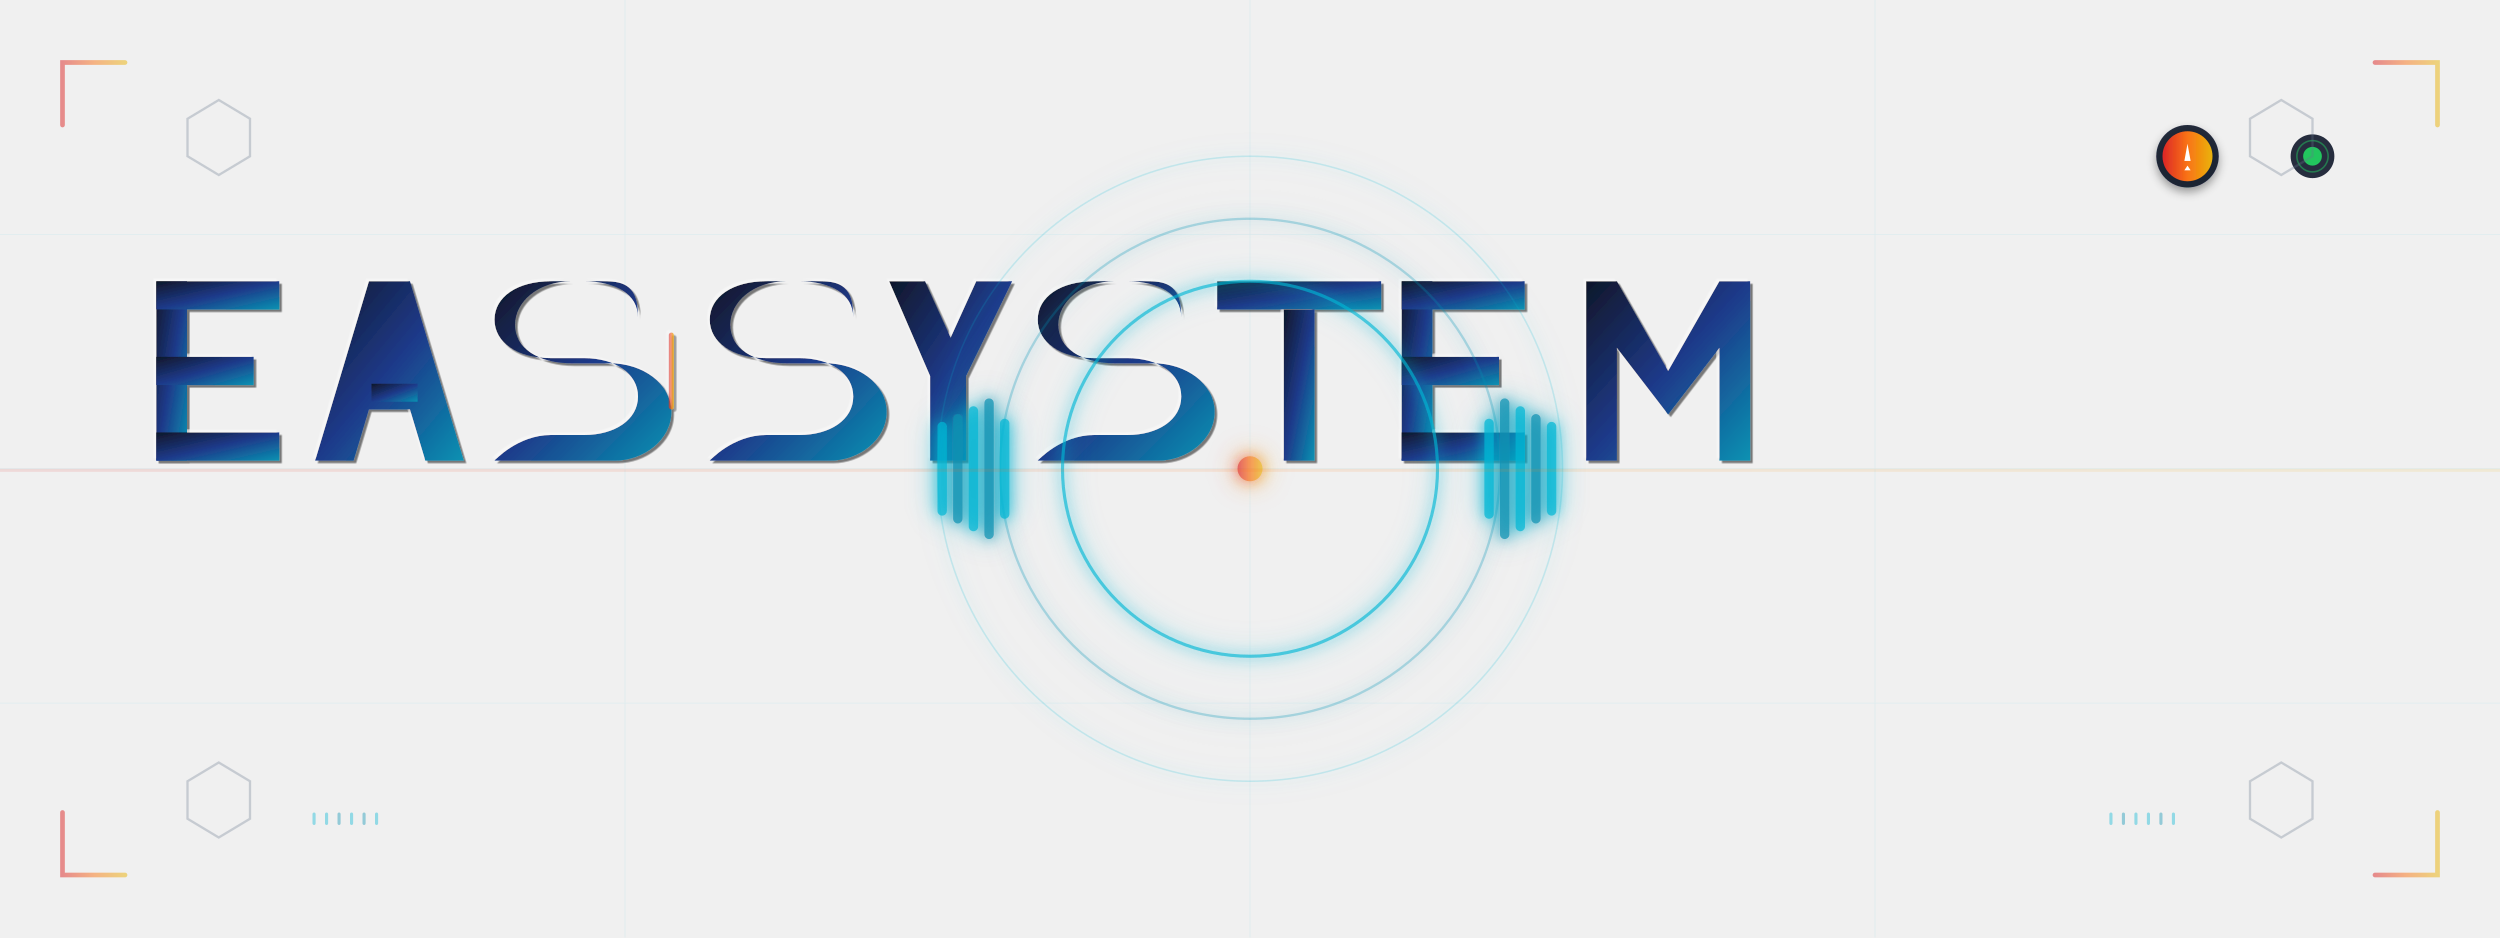
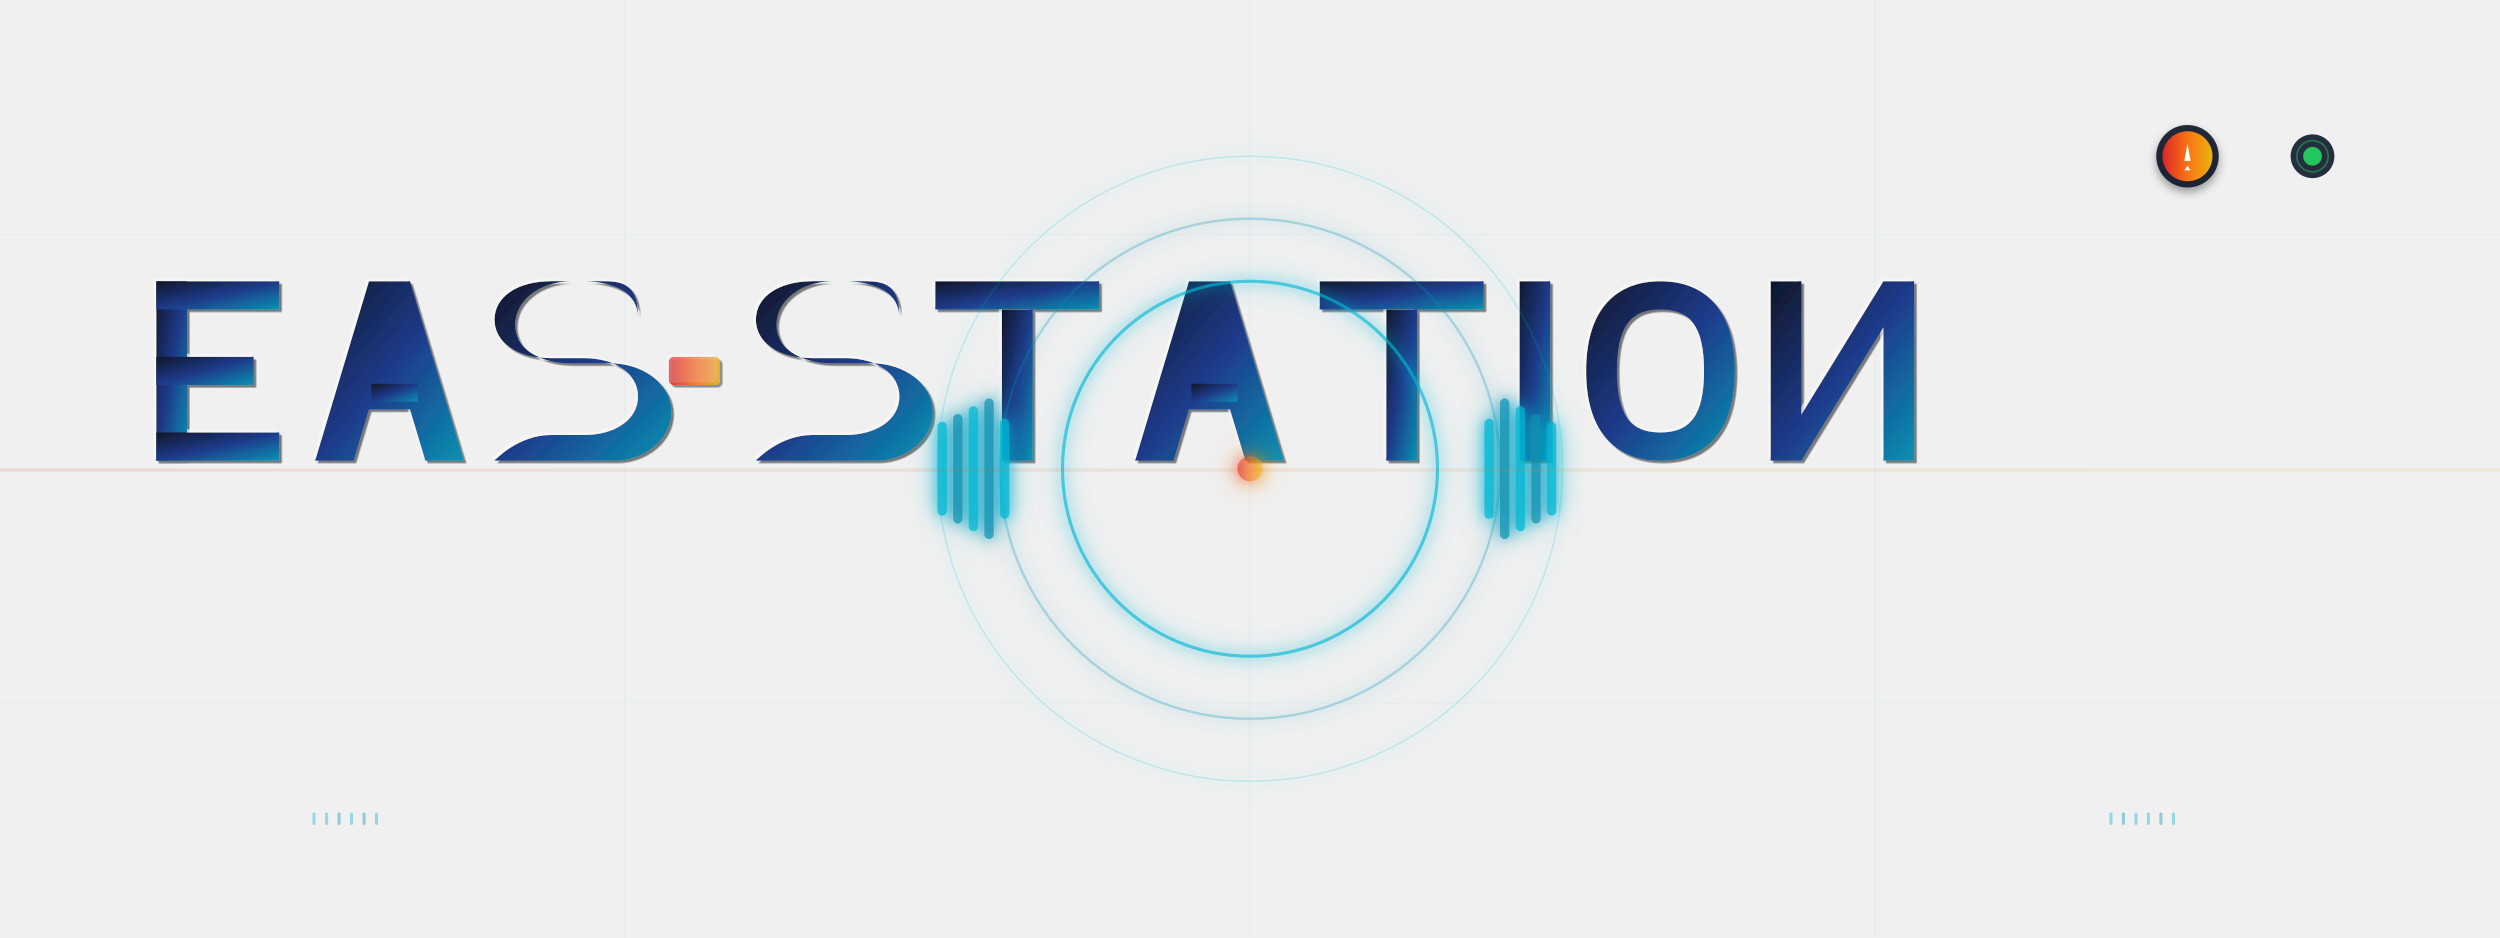
- <svg xmlns="http://www.w3.org/2000/svg" viewBox="0 0 1600 600" role="img" aria-label="EAS SYSTEM — Professional Wordmark">
+ <svg xmlns="http://www.w3.org/2000/svg" viewBox="0 0 1600 600" role="img" aria-label="EAS-STATION — Professional Wordmark">
  <defs>
    <linearGradient id="primaryGrad" x1="0%" y1="0%" x2="100%" y2="100%">
      <stop offset="0%" stop-color="#0f172a" />
      <stop offset="50%" stop-color="#1e3a8a" />
      <stop offset="100%" stop-color="#0891b2" />
    </linearGradient>
    <linearGradient id="accentGrad" x1="0%" y1="0%" x2="100%" y2="0%">
      <stop offset="0%" stop-color="#dc2626" />
      <stop offset="50%" stop-color="#f97316" />
      <stop offset="100%" stop-color="#eab308" />
    </linearGradient>
    <linearGradient id="metalGrad" x1="0" y1="0" x2="1" y2="1">
      <stop offset="0%" stop-color="#cbd5e1" />
      <stop offset="40%" stop-color="#94a3b8" />
      <stop offset="60%" stop-color="#64748b" />
      <stop offset="100%" stop-color="#475569" />
    </linearGradient>
    <radialGradient id="glowGrad" cx="50%" cy="50%" r="50%">
      <stop offset="0%" stop-color="#06b6d4" stop-opacity="0.6" />
      <stop offset="70%" stop-color="#0891b2" stop-opacity="0.2" />
      <stop offset="100%" stop-color="#0e7490" stop-opacity="0" />
    </radialGradient>
    <filter id="emboss" x="-50%" y="-50%" width="200%" height="200%">
      <feGaussianBlur in="SourceAlpha" stdDeviation="0" result="blur" />
      <feOffset in="blur" dx="-2" dy="-2" result="hlOff" />
      <feFlood flood-color="#ffffff" flood-opacity="0.4" result="hlColor" />
      <feComposite in="hlColor" in2="hlOff" operator="in" result="hl" />
      <feOffset in="blur" dx="2" dy="2" result="shOff" />
      <feFlood flood-color="#000000" flood-opacity="0.5" result="shColor" />
      <feComposite in="shColor" in2="shOff" operator="in" result="sh" />
      <feMerge>
        <feMergeNode in="sh" />
        <feMergeNode in="hl" />
        <feMergeNode in="SourceGraphic" />
      </feMerge>
    </filter>
    <filter id="glow" x="-100%" y="-100%" width="300%" height="300%">
      <feGaussianBlur in="SourceGraphic" stdDeviation="4" result="blur1" />
      <feGaussianBlur in="blur1" stdDeviation="8" result="blur2" />
      <feMerge>
        <feMergeNode in="blur2" />
        <feMergeNode in="blur1" />
        <feMergeNode in="SourceGraphic" />
      </feMerge>
    </filter>
    <filter id="depth" x="-50%" y="-50%" width="200%" height="200%">
      <feGaussianBlur in="SourceAlpha" stdDeviation="3" />
      <feOffset dx="0" dy="3" result="offsetblur" />
      <feComponentTransfer>
        <feFuncA type="linear" slope="0.4" />
      </feComponentTransfer>
      <feMerge>
        <feMergeNode />
        <feMergeNode in="SourceGraphic" />
      </feMerge>
    </filter>
  </defs>
  <g opacity="0.08" stroke="#06b6d4" stroke-width="0.5">
    <line x1="0" y1="150" x2="1600" y2="150" />
    <line x1="0" y1="300" x2="1600" y2="300" />
    <line x1="0" y1="450" x2="1600" y2="450" />
    <line x1="400" y1="0" x2="400" y2="600" />
    <line x1="800" y1="0" x2="800" y2="600" />
    <line x1="1200" y1="0" x2="1200" y2="600" />
  </g>
-   <g stroke="url(#accentGrad)" stroke-width="3" fill="none" opacity="0.5" stroke-linecap="round">
-     <path d="M 40,80 L 40,40 L 80,40" />
-     <path d="M 1520,40 L 1560,40 L 1560,80" />
-     <path d="M 1560,520 L 1560,560 L 1520,560" />
-     <path d="M 80,560 L 40,560 L 40,520" />
-   </g>
  <g transform="translate(100,180) scale(0.82)" filter="url(#emboss)">
    <g fill="url(#primaryGrad)">
      <g transform="translate(0,0)">
        <path d="M0,0 h24 v140 h-24 z" />
        <rect x="0" y="0" width="96" height="22" />
        <rect x="0" y="59" width="76" height="22" />
        <rect x="0" y="118" width="96" height="22" />
      </g>
      <g transform="translate(124,0)">
        <path d="M0,140 L42,0 H74 L116,140 H86 L74,100 H42 L30,140 Z" />
        <rect x="44" y="80" width="36" height="14" />
      </g>
      <g transform="translate(264,0)">
        <path d="M112,28 C112,10 94,0 70,0 H44 C18,0 0,12 0,30 s18,30 44,30 h26 c24,0 42,12 42,30                  s-18,30-42,30H44 C18,120 0,140 0,140 h26 c26,0 52,0 68,0 c22,0 44-16 44-38                  s-22-38-48-38 H60 C34,64 16,52 16,34 s18-34 44-34h26 c16,0 26,4 26,28z" />
      </g>
    </g>
-     <g transform="translate(400,40)">
-       <rect x="0" y="0" width="4" height="60" rx="2" fill="url(#accentGrad)" opacity="0.7">
-         <animate attributeName="opacity" values="0.7;1;0.7" dur="3s" repeatCount="indefinite" />
+     <g transform="translate(400,59)">
+       <rect x="0" y="0" width="40" height="22" rx="4" fill="url(#accentGrad)" opacity="0.8">
+         <animate attributeName="opacity" values="0.8;1;0.8" dur="3s" repeatCount="indefinite" />
      </rect>
    </g>
    <g fill="url(#primaryGrad)">
-       <g transform="translate(432,0)">
+       <g transform="translate(468,0)">
        <path d="M112,28 C112,10 94,0 70,0 H44 C18,0 0,12 0,30 s18,30 44,30 h26 c24,0 42,12 42,30                  s-18,30-42,30H44 C18,120 0,140 0,140 h26 c26,0 52,0 68,0 c22,0 44-16 44-38                  s-22-38-48-38 H60 C34,64 16,52 16,34 s18-34 44-34h26 c16,0 26,4 26,28z" />
      </g>
-       <g transform="translate(572,0)">
-         <path d="M0,0 H28 L48,44 L68,0 H96 L60,74 V140 H32 V74 Z" />
-       </g>
-       <g transform="translate(688,0)">
-         <path d="M112,28 C112,10 94,0 70,0 H44 C18,0 0,12 0,30 s18,30 44,30 h26 c24,0 42,12 42,30                  s-18,30-42,30H44 C18,120 0,140 0,140 h26 c26,0 52,0 68,0 c22,0 44-16 44-38                  s-22-38-48-38 H60 C34,64 16,52 16,34 s18-34 44-34h26 c16,0 26,4 26,28z" />
-       </g>
-       <g transform="translate(828,0)">
+       <g transform="translate(608,0)">
        <rect x="0" y="0" width="128" height="22" />
        <rect x="52" y="22" width="24" height="118" />
      </g>
-       <g transform="translate(972,0)">
-         <path d="M0,0 h24 v140 h-24 z" />
-         <rect x="0" y="0" width="96" height="22" />
-         <rect x="0" y="59" width="76" height="22" />
-         <rect x="0" y="118" width="96" height="22" />
+       <g transform="translate(764,0)">
+         <path d="M0,140 L42,0 H74 L116,140 H86 L74,100 H42 L30,140 Z" />
+         <rect x="44" y="80" width="36" height="14" />
+       </g>
+       <g transform="translate(908,0)">
+         <rect x="0" y="0" width="128" height="22" />
+         <rect x="52" y="22" width="24" height="118" />
+       </g>
+       <g transform="translate(1064,0)">
+         <rect x="0" y="0" width="24" height="140" />
      </g>
      <g transform="translate(1116,0)">
-         <path d="M0,140 V0 H24 L64,70 L104,0 H128 V140 H104 V52 L64,104 L24,52 V140 Z" />
+         <path d="M0,70 C0,20 25,0 58,0 C91,0 116,20 116,70 C116,120 91,140 58,140 C25,140 0,120 0,70 Z                  M24,70 C24,105 35,118 58,118 C81,118 92,105 92,70 C92,35 81,22 58,22 C35,22 24,35 24,70 Z" />
+       </g>
+       <g transform="translate(1260,0)">
+         <path d="M0,140 V0 H24 V104 L88,0 H112 V140 H88 V36 L24,140 Z" />
      </g>
    </g>
  </g>
  <g transform="translate(1400,100)" filter="url(#depth)">
    <circle r="20" fill="#0f172a" opacity="0.9" />
    <circle r="16" fill="url(#accentGrad)">
      <animate attributeName="opacity" values="1;0.4;1" dur="2s" repeatCount="indefinite" />
    </circle>
    <path d="M 0,-8 L 2,3 L -2,3 Z M 0,6 L 2,9 L -2,9 Z" fill="#fff" />
  </g>
  <g transform="translate(1480,100)">
    <circle r="14" fill="#0f172a" opacity="0.9" />
    <circle r="6" fill="#22c55e">
      <animate attributeName="opacity" values="1;0.5;1" dur="2.5s" repeatCount="indefinite" />
    </circle>
    <circle r="10" fill="none" stroke="#22c55e" stroke-width="1" opacity="0.5">
      <animate attributeName="r" values="10;14;10" dur="2.5s" repeatCount="indefinite" />
      <animate attributeName="opacity" values="0.5;0;0.5" dur="2.5s" repeatCount="indefinite" />
    </circle>
  </g>
  <g transform="translate(800,300)" filter="url(#glow)" opacity="0.7">
    <circle r="120" fill="none" stroke="#06b6d4" stroke-width="2">
      <animate attributeName="opacity" values="0.3;0.7;0.3" dur="4s" repeatCount="indefinite" />
    </circle>
    <circle r="160" fill="none" stroke="#0891b2" stroke-width="1.5" opacity="0.4">
      <animate attributeName="opacity" values="0.2;0.5;0.2" dur="4s" begin="0.3s" repeatCount="indefinite" />
    </circle>
    <circle r="200" fill="none" stroke="#06b6d4" stroke-width="1" opacity="0.25">
      <animate attributeName="opacity" values="0.1;0.35;0.1" dur="4s" begin="0.6s" repeatCount="indefinite" />
    </circle>
    <circle r="8" fill="url(#accentGrad)">
      <animate attributeName="r" values="8;12;8" dur="2s" repeatCount="indefinite" />
      <animate attributeName="opacity" values="1;0.6;1" dur="2s" repeatCount="indefinite" />
    </circle>
  </g>
  <g transform="translate(600,250)" filter="url(#glow)">
    <rect x="0" y="20" width="6" height="60" rx="3" fill="#06b6d4" opacity="0.7">
      <animate attributeName="height" values="60;35;75;45;60" dur="2.1s" repeatCount="indefinite" />
      <animate attributeName="y" values="20;37.5;12.5;32.5;20" dur="2.1s" repeatCount="indefinite" />
    </rect>
    <rect x="10" y="15" width="6" height="70" rx="3" fill="#0891b2" opacity="0.7">
      <animate attributeName="height" values="70;45;85;55;70" dur="1.9s" repeatCount="indefinite" />
      <animate attributeName="y" values="15;30;7.5;25;15" dur="1.9s" repeatCount="indefinite" />
    </rect>
    <rect x="20" y="10" width="6" height="80" rx="3" fill="#06b6d4" opacity="0.7">
      <animate attributeName="height" values="80;50;95;62;80" dur="2.3s" repeatCount="indefinite" />
      <animate attributeName="y" values="10;25;2.5;19;10" dur="2.3s" repeatCount="indefinite" />
    </rect>
    <rect x="30" y="5" width="6" height="90" rx="3" fill="#0891b2" opacity="0.7">
      <animate attributeName="height" values="90;60;105;72;90" dur="2.0s" repeatCount="indefinite" />
      <animate attributeName="y" values="5;20;-2.5;14;5" dur="2.0s" repeatCount="indefinite" />
    </rect>
    <rect x="40" y="18" width="6" height="64" rx="3" fill="#06b6d4" opacity="0.7">
      <animate attributeName="height" values="64;40;78;50;64" dur="2.4s" repeatCount="indefinite" />
      <animate attributeName="y" values="18;30;11;25;18" dur="2.4s" repeatCount="indefinite" />
    </rect>
  </g>
  <g transform="translate(950,250)" filter="url(#glow)">
    <rect x="0" y="18" width="6" height="64" rx="3" fill="#06b6d4" opacity="0.7">
      <animate attributeName="height" values="64;42;76;52;64" dur="2.2s" repeatCount="indefinite" />
      <animate attributeName="y" values="18;29;12;24;18" dur="2.2s" repeatCount="indefinite" />
    </rect>
    <rect x="10" y="5" width="6" height="90" rx="3" fill="#0891b2" opacity="0.7">
      <animate attributeName="height" values="90;58;102;70;90" dur="1.8s" repeatCount="indefinite" />
      <animate attributeName="y" values="5;21;-1;15;5" dur="1.8s" repeatCount="indefinite" />
    </rect>
    <rect x="20" y="10" width="6" height="80" rx="3" fill="#06b6d4" opacity="0.7">
      <animate attributeName="height" values="80;52;92;64;80" dur="2.5s" repeatCount="indefinite" />
      <animate attributeName="y" values="10;24;4;18;10" dur="2.5s" repeatCount="indefinite" />
    </rect>
    <rect x="30" y="15" width="6" height="70" rx="3" fill="#0891b2" opacity="0.7">
      <animate attributeName="height" values="70;48;82;58;70" dur="1.7s" repeatCount="indefinite" />
      <animate attributeName="y" values="15;26;9;21;15" dur="1.7s" repeatCount="indefinite" />
    </rect>
    <rect x="40" y="20" width="6" height="60" rx="3" fill="#06b6d4" opacity="0.7">
      <animate attributeName="height" values="60;38;72;48;60" dur="2.6s" repeatCount="indefinite" />
      <animate attributeName="y" values="20;31;14;26;20" dur="2.6s" repeatCount="indefinite" />
    </rect>
  </g>
  <g transform="translate(200,520)" opacity="0.4">
    <rect x="0" y="0" width="2" height="8" rx="1" fill="#06b6d4">
      <animate attributeName="opacity" values="0;1;0" dur="1.5s" repeatCount="indefinite" />
    </rect>
    <rect x="8" y="0" width="2" height="8" rx="1" fill="#06b6d4">
      <animate attributeName="opacity" values="0;1;0" dur="1.5s" begin="0.1s" repeatCount="indefinite" />
    </rect>
    <rect x="16" y="0" width="2" height="8" rx="1" fill="#0891b2">
      <animate attributeName="opacity" values="0;1;0" dur="1.5s" begin="0.2s" repeatCount="indefinite" />
    </rect>
    <rect x="24" y="0" width="2" height="8" rx="1" fill="#06b6d4">
      <animate attributeName="opacity" values="0;1;0" dur="1.5s" begin="0.3s" repeatCount="indefinite" />
    </rect>
    <rect x="32" y="0" width="2" height="8" rx="1" fill="#0891b2">
      <animate attributeName="opacity" values="0;1;0" dur="1.5s" begin="0.4s" repeatCount="indefinite" />
    </rect>
    <rect x="40" y="0" width="2" height="8" rx="1" fill="#06b6d4">
      <animate attributeName="opacity" values="0;1;0" dur="1.5s" begin="0.5s" repeatCount="indefinite" />
    </rect>
  </g>
  <g transform="translate(1350,520)" opacity="0.4">
    <rect x="0" y="0" width="2" height="8" rx="1" fill="#06b6d4">
      <animate attributeName="opacity" values="0;1;0" dur="1.5s" begin="0.6s" repeatCount="indefinite" />
    </rect>
    <rect x="8" y="0" width="2" height="8" rx="1" fill="#0891b2">
      <animate attributeName="opacity" values="0;1;0" dur="1.5s" begin="0.7s" repeatCount="indefinite" />
    </rect>
    <rect x="16" y="0" width="2" height="8" rx="1" fill="#06b6d4">
      <animate attributeName="opacity" values="0;1;0" dur="1.5s" begin="0.8s" repeatCount="indefinite" />
    </rect>
    <rect x="24" y="0" width="2" height="8" rx="1" fill="#06b6d4">
      <animate attributeName="opacity" values="0;1;0" dur="1.5s" begin="0.9s" repeatCount="indefinite" />
    </rect>
    <rect x="32" y="0" width="2" height="8" rx="1" fill="#0891b2">
      <animate attributeName="opacity" values="0;1;0" dur="1.5s" begin="1.0s" repeatCount="indefinite" />
    </rect>
    <rect x="40" y="0" width="2" height="8" rx="1" fill="#06b6d4">
      <animate attributeName="opacity" values="0;1;0" dur="1.5s" begin="1.1s" repeatCount="indefinite" />
    </rect>
  </g>
  <g opacity="0.12">
    <rect x="0" y="300" width="1600" height="2" fill="url(#accentGrad)">
      <animate attributeName="y" values="100;500;100" dur="5s" repeatCount="indefinite" />
      <animate attributeName="opacity" values="0;0.25;0" dur="5s" repeatCount="indefinite" />
    </rect>
  </g>
-   <g stroke="#64748b" stroke-width="1.5" fill="none" opacity="0.3">
-     <polygon points="120,500 140,488 160,500 160,524 140,536 120,524" />
-     <polygon points="1440,500 1460,488 1480,500 1480,524 1460,536 1440,524" />
-     <polygon points="120,76 140,64 160,76 160,100 140,112 120,100" />
-     <polygon points="1440,76 1460,64 1480,76 1480,100 1460,112 1440,100" />
-   </g>
</svg>
